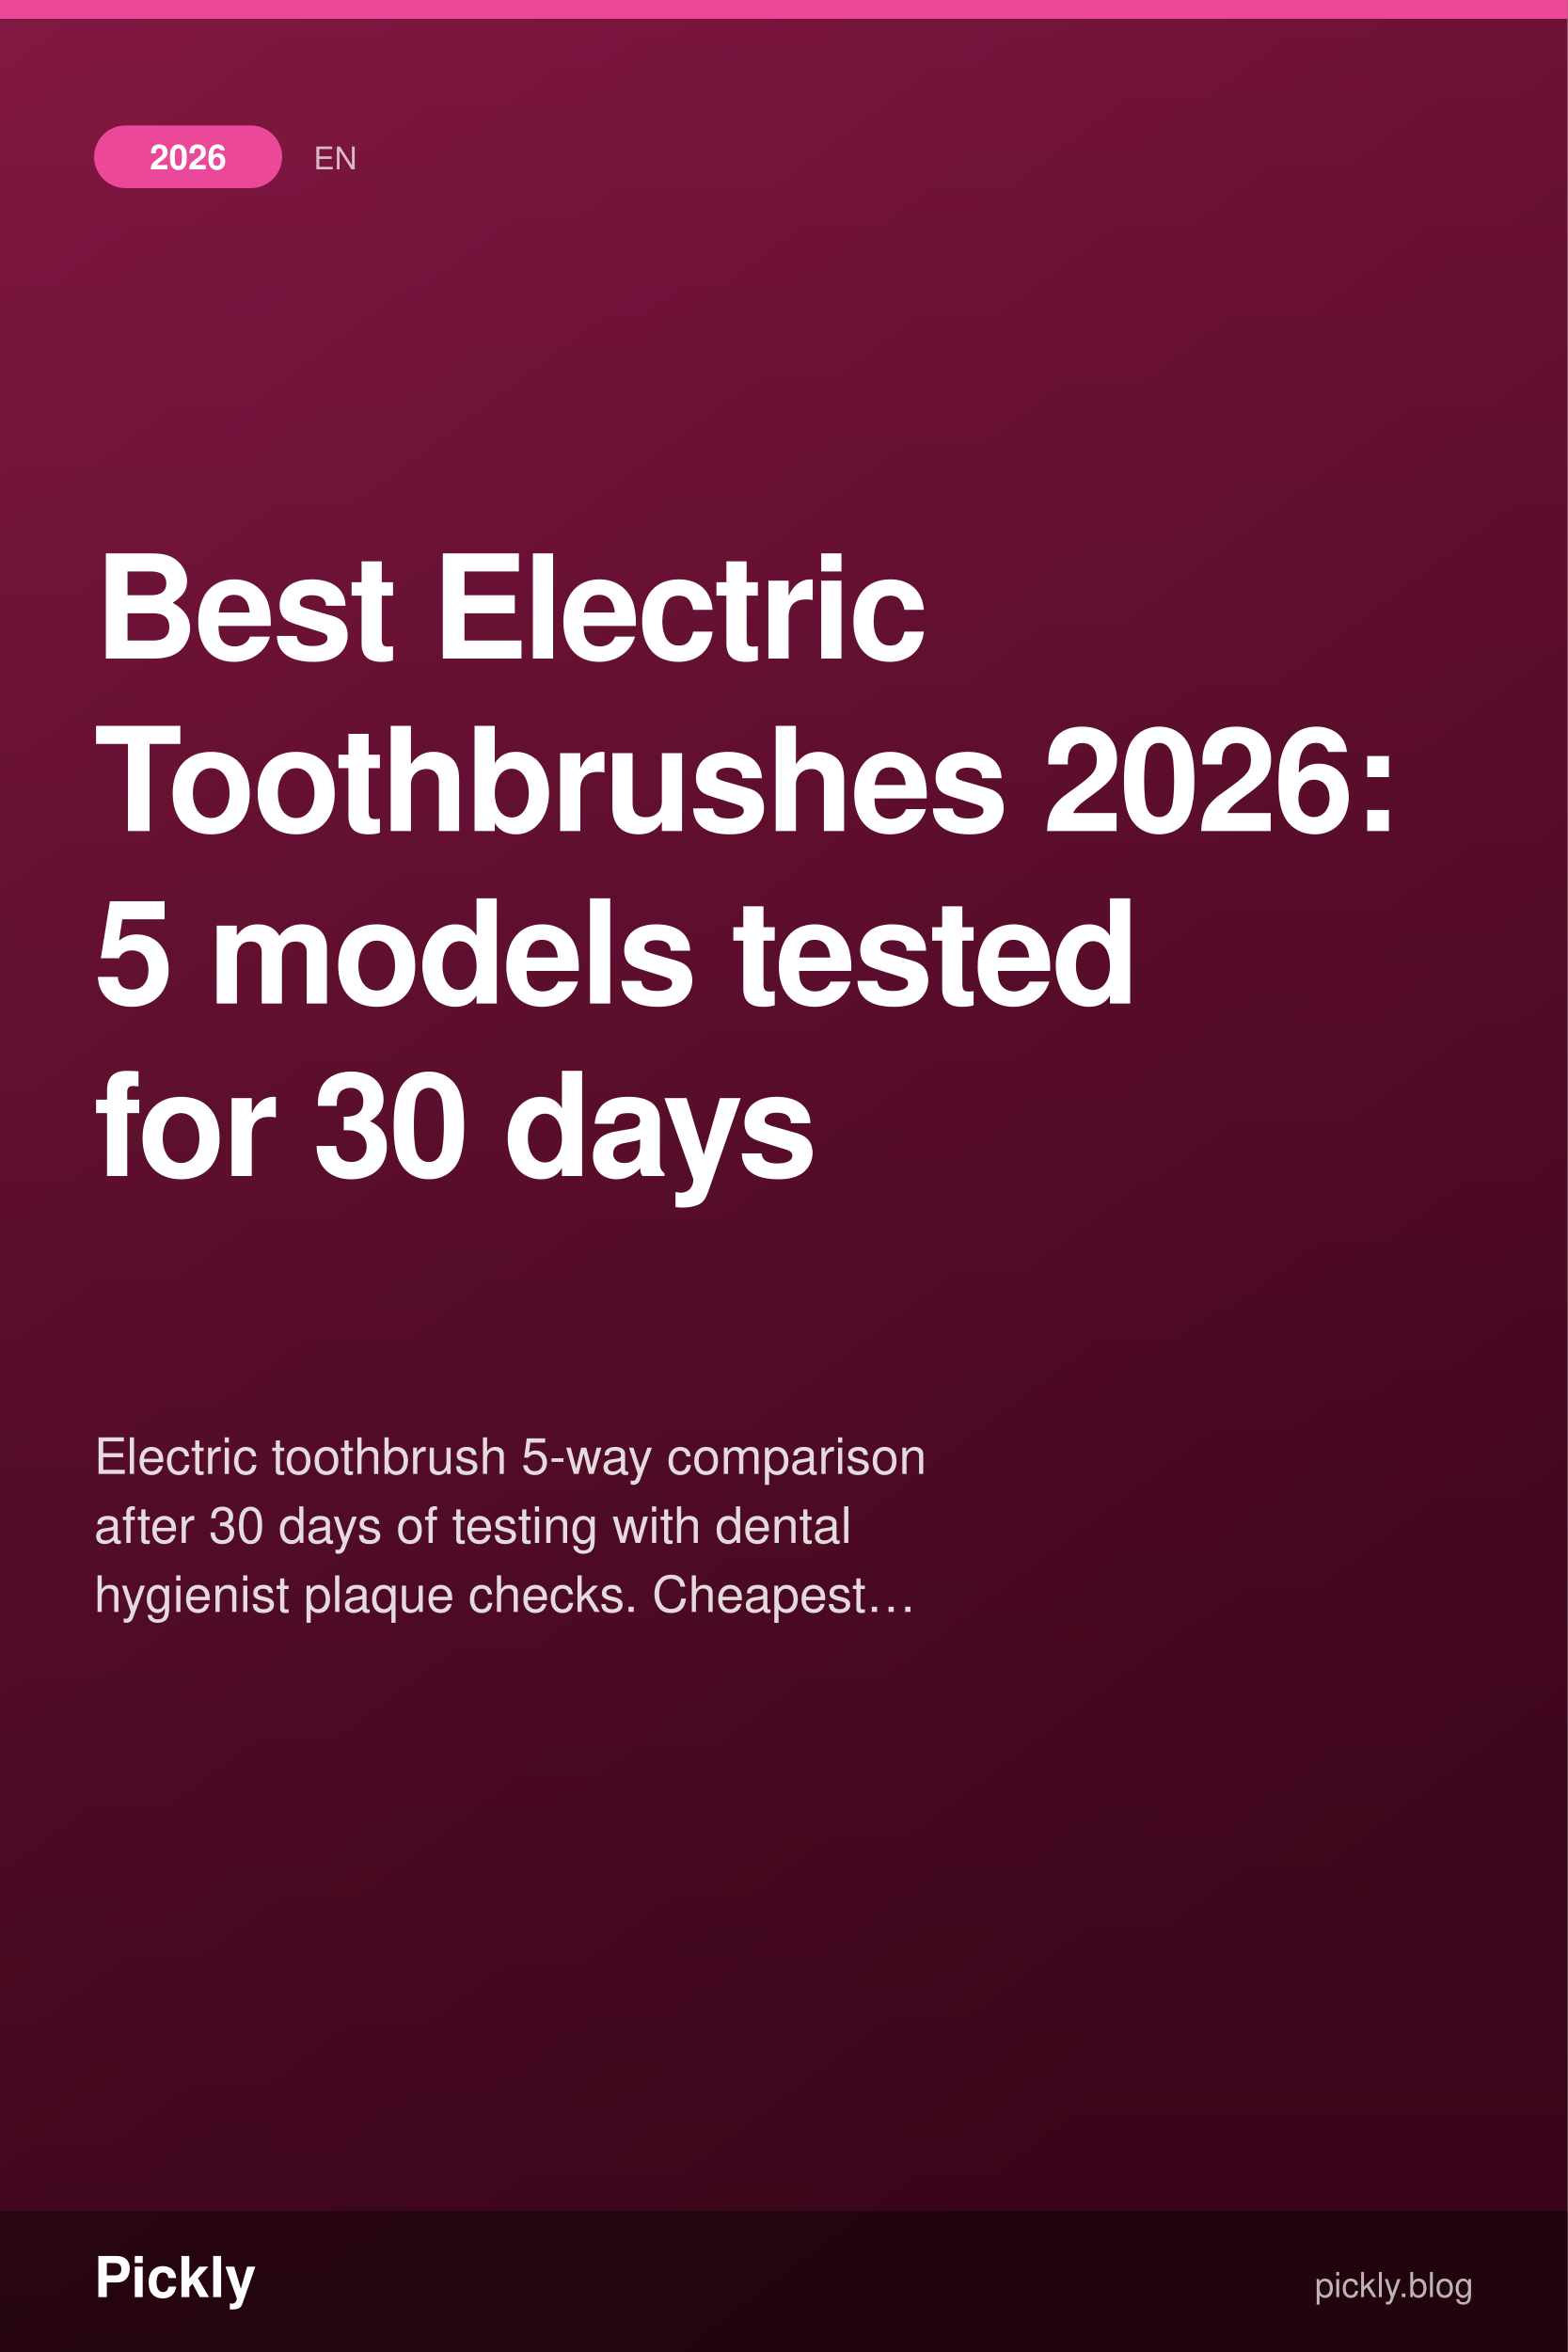
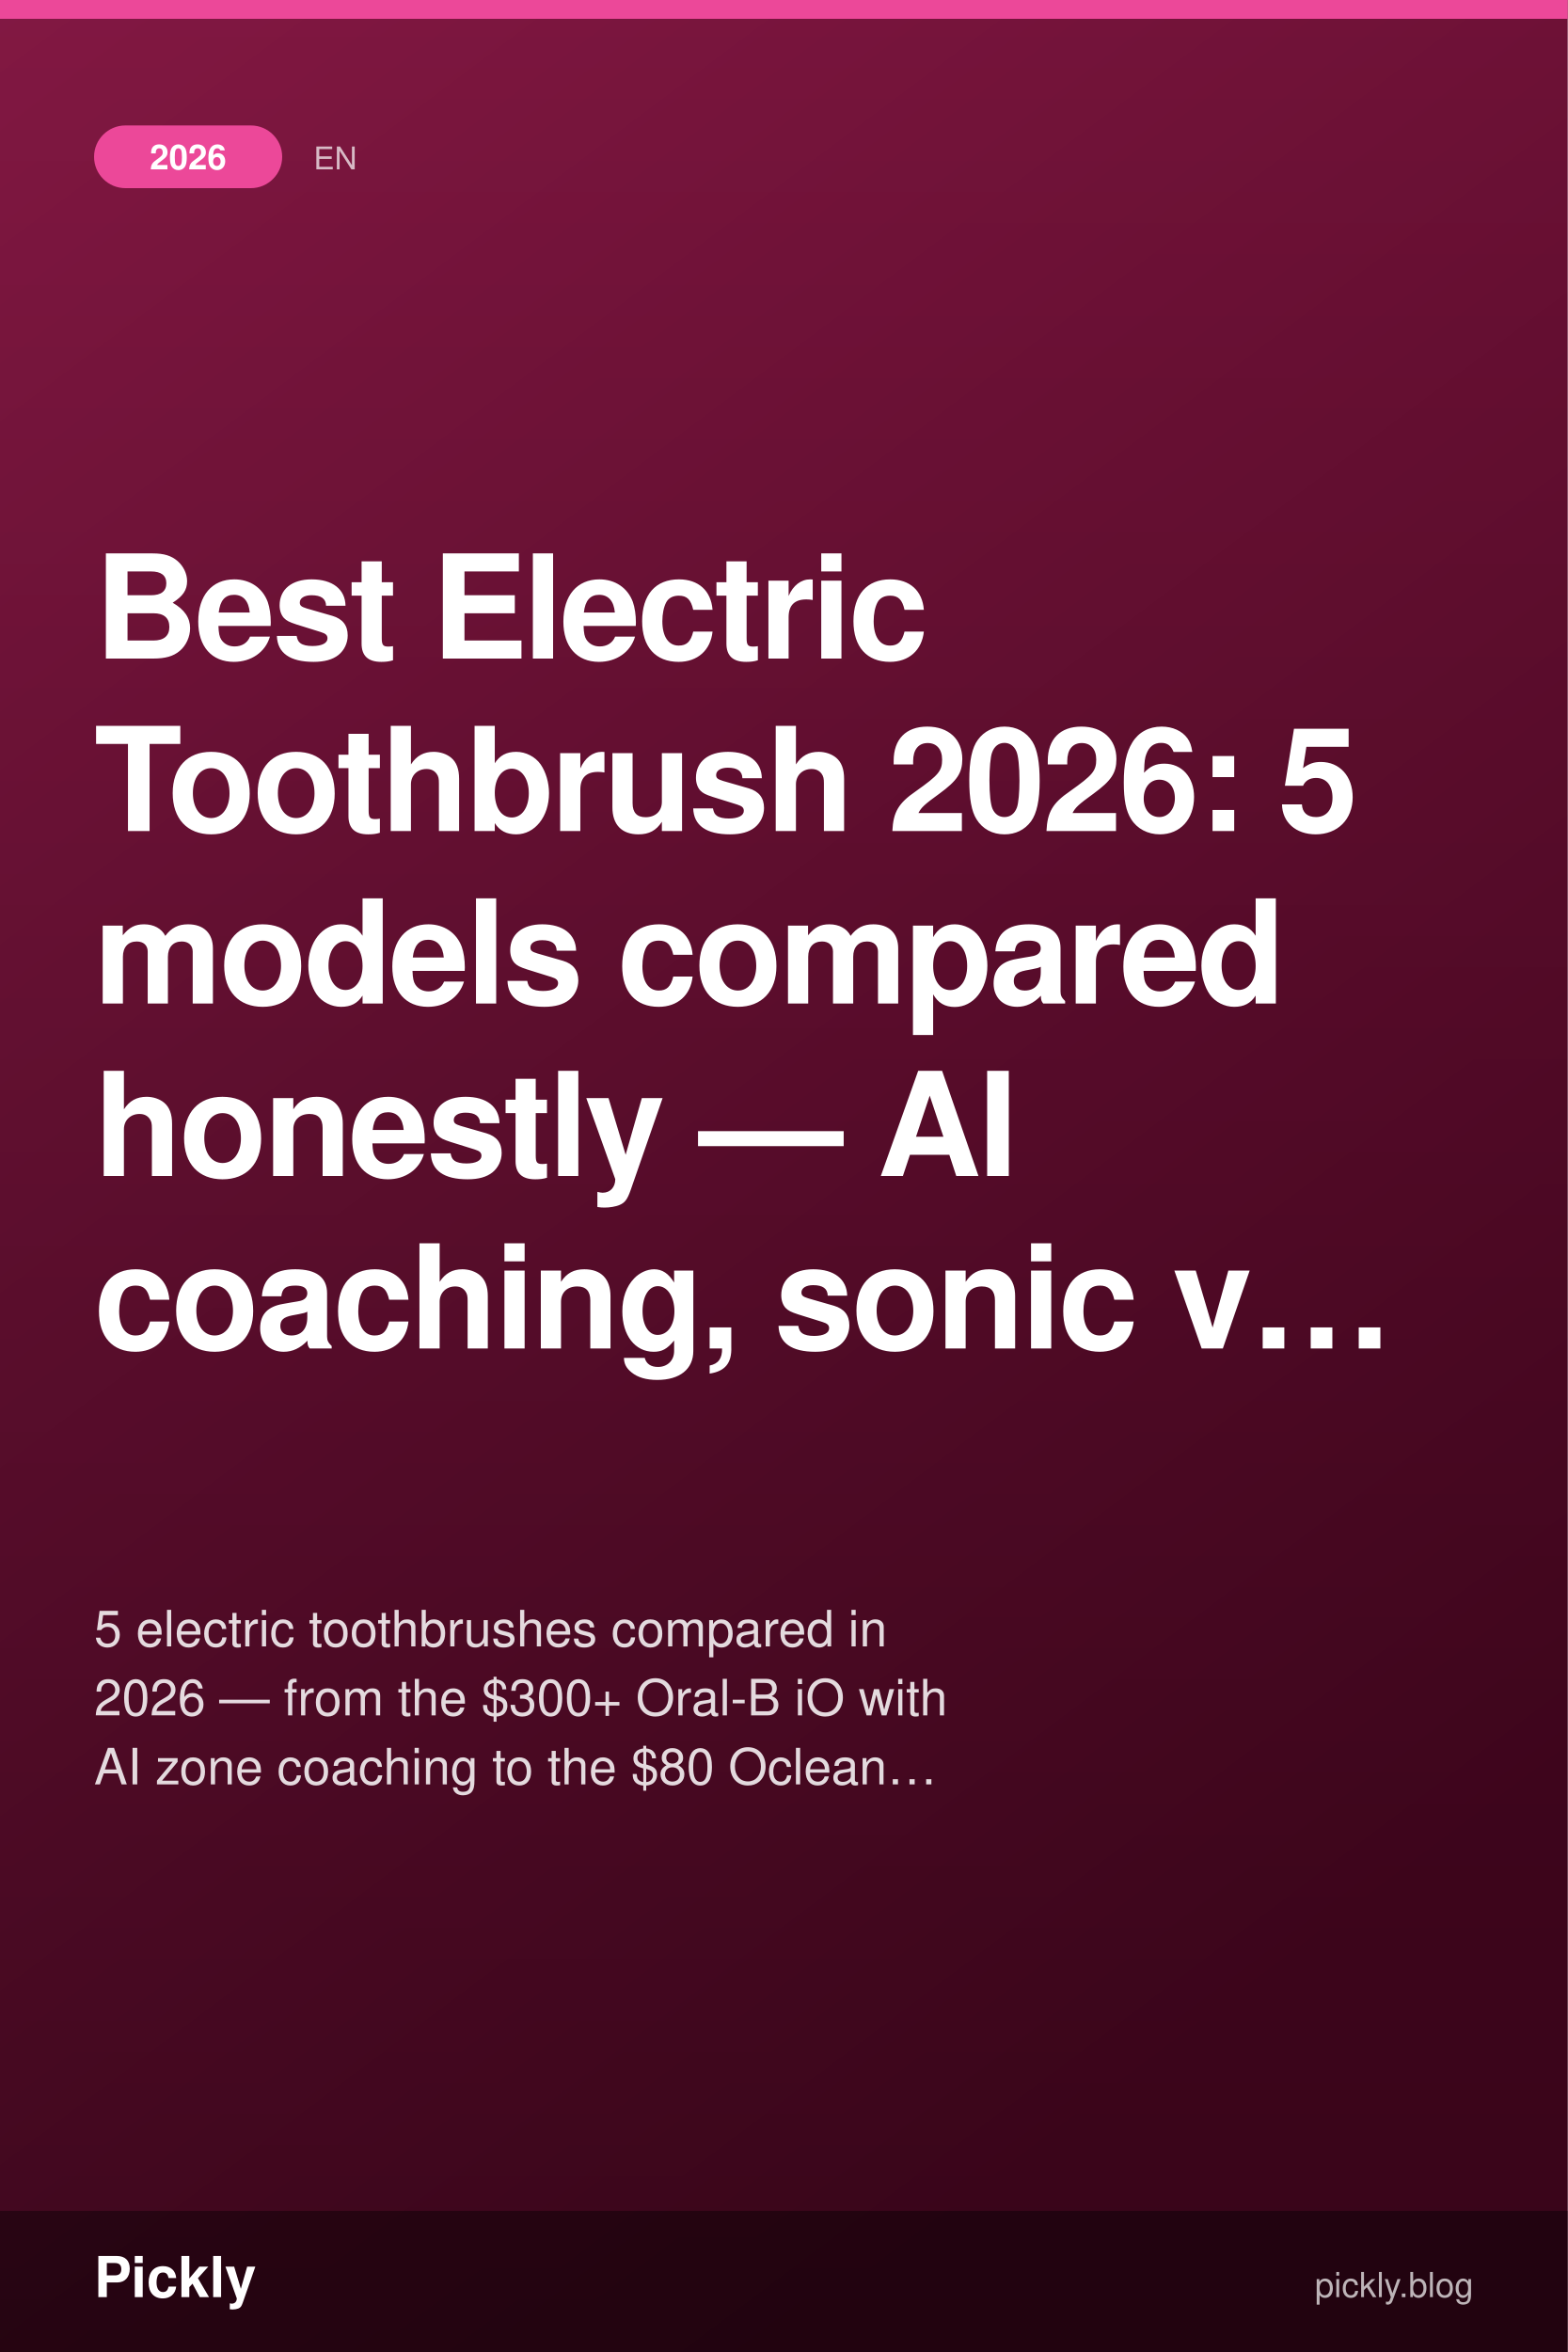
<svg xmlns="http://www.w3.org/2000/svg" width="1000" height="1500" viewBox="0 0 1000 1500">
  <defs>
    <linearGradient id="bg" x1="0" y1="0" x2="0.5" y2="1">
      <stop offset="0" stop-color="#831843" />
      <stop offset="1" stop-color="#500724" />
    </linearGradient>
    <linearGradient id="overlay" x1="0" y1="0" x2="0" y2="1">
      <stop offset="0" stop-color="rgba(0,0,0,0)" />
      <stop offset="1" stop-color="rgba(0,0,0,0.3)" />
    </linearGradient>
  </defs>
  <rect width="1000" height="1500" fill="url(#bg)" />
  <rect width="1000" height="1500" fill="url(#overlay)" />
  <rect x="0" y="0" width="1000" height="12" fill="#ec4899" />
  <rect x="60" y="80" width="120" height="40" rx="20" fill="#ec4899" />
  <text x="120" y="108" font-family="'Helvetica Neue', Helvetica, Arial, 'Hiragino Sans GB', 'Hiragino Sans', 'PingFang SC', 'PingFang TC', 'Apple SD Gothic Neo', 'Kohinoor Devanagari', 'Devanagari Sangam MN', 'Geeza Pro', 'SF Arabic', Thonburi, 'Sukhumvit Set', 'Arial Unicode MS', sans-serif" font-size="22" fill="#ffffff" font-weight="700" text-anchor="middle">2026</text>
  <text x="200" y="108" font-family="'Helvetica Neue', Helvetica, Arial, 'Hiragino Sans GB', 'Hiragino Sans', 'PingFang SC', 'PingFang TC', 'Apple SD Gothic Neo', 'Kohinoor Devanagari', 'Devanagari Sangam MN', 'Geeza Pro', 'SF Arabic', Thonburi, 'Sukhumvit Set', 'Arial Unicode MS', sans-serif" font-size="20" fill="rgba(255,255,255,0.7)" font-weight="500">EN</text>
  <text x="60" y="420" font-family="'Helvetica Neue', Helvetica, Arial, 'Hiragino Sans GB', 'Hiragino Sans', 'PingFang SC', 'PingFang TC', 'Apple SD Gothic Neo', 'Kohinoor Devanagari', 'Devanagari Sangam MN', 'Geeza Pro', 'SF Arabic', Thonburi, 'Sukhumvit Set', 'Arial Unicode MS', sans-serif" font-size="92" fill="#ffffff" font-weight="900" letter-spacing="-2" text-anchor="start">Best Electric</text>
-   <text x="60" y="530" font-family="'Helvetica Neue', Helvetica, Arial, 'Hiragino Sans GB', 'Hiragino Sans', 'PingFang SC', 'PingFang TC', 'Apple SD Gothic Neo', 'Kohinoor Devanagari', 'Devanagari Sangam MN', 'Geeza Pro', 'SF Arabic', Thonburi, 'Sukhumvit Set', 'Arial Unicode MS', sans-serif" font-size="92" fill="#ffffff" font-weight="900" letter-spacing="-2" text-anchor="start">Toothbrushes 2026:</text>
-   <text x="60" y="640" font-family="'Helvetica Neue', Helvetica, Arial, 'Hiragino Sans GB', 'Hiragino Sans', 'PingFang SC', 'PingFang TC', 'Apple SD Gothic Neo', 'Kohinoor Devanagari', 'Devanagari Sangam MN', 'Geeza Pro', 'SF Arabic', Thonburi, 'Sukhumvit Set', 'Arial Unicode MS', sans-serif" font-size="92" fill="#ffffff" font-weight="900" letter-spacing="-2" text-anchor="start">5 models tested</text>
-   <text x="60" y="750" font-family="'Helvetica Neue', Helvetica, Arial, 'Hiragino Sans GB', 'Hiragino Sans', 'PingFang SC', 'PingFang TC', 'Apple SD Gothic Neo', 'Kohinoor Devanagari', 'Devanagari Sangam MN', 'Geeza Pro', 'SF Arabic', Thonburi, 'Sukhumvit Set', 'Arial Unicode MS', sans-serif" font-size="92" fill="#ffffff" font-weight="900" letter-spacing="-2" text-anchor="start">for 30 days</text>
-   <text x="60" y="940" font-family="'Helvetica Neue', Helvetica, Arial, 'Hiragino Sans GB', 'Hiragino Sans', 'PingFang SC', 'PingFang TC', 'Apple SD Gothic Neo', 'Kohinoor Devanagari', 'Devanagari Sangam MN', 'Geeza Pro', 'SF Arabic', Thonburi, 'Sukhumvit Set', 'Arial Unicode MS', sans-serif" font-size="32" fill="rgba(255,255,255,0.85)" font-weight="400" text-anchor="start">Electric toothbrush 5-way comparison</text>
-   <text x="60" y="984" font-family="'Helvetica Neue', Helvetica, Arial, 'Hiragino Sans GB', 'Hiragino Sans', 'PingFang SC', 'PingFang TC', 'Apple SD Gothic Neo', 'Kohinoor Devanagari', 'Devanagari Sangam MN', 'Geeza Pro', 'SF Arabic', Thonburi, 'Sukhumvit Set', 'Arial Unicode MS', sans-serif" font-size="32" fill="rgba(255,255,255,0.85)" font-weight="400" text-anchor="start">after 30 days of testing with dental</text>
-   <text x="60" y="1028" font-family="'Helvetica Neue', Helvetica, Arial, 'Hiragino Sans GB', 'Hiragino Sans', 'PingFang SC', 'PingFang TC', 'Apple SD Gothic Neo', 'Kohinoor Devanagari', 'Devanagari Sangam MN', 'Geeza Pro', 'SF Arabic', Thonburi, 'Sukhumvit Set', 'Arial Unicode MS', sans-serif" font-size="32" fill="rgba(255,255,255,0.85)" font-weight="400" text-anchor="start">hygienist plaque checks. Cheapest…</text>
+   <text x="60" y="530" font-family="'Helvetica Neue', Helvetica, Arial, 'Hiragino Sans GB', 'Hiragino Sans', 'PingFang SC', 'PingFang TC', 'Apple SD Gothic Neo', 'Kohinoor Devanagari', 'Devanagari Sangam MN', 'Geeza Pro', 'SF Arabic', Thonburi, 'Sukhumvit Set', 'Arial Unicode MS', sans-serif" font-size="92" fill="#ffffff" font-weight="900" letter-spacing="-2" text-anchor="start">Toothbrush 2026: 5</text>
+   <text x="60" y="640" font-family="'Helvetica Neue', Helvetica, Arial, 'Hiragino Sans GB', 'Hiragino Sans', 'PingFang SC', 'PingFang TC', 'Apple SD Gothic Neo', 'Kohinoor Devanagari', 'Devanagari Sangam MN', 'Geeza Pro', 'SF Arabic', Thonburi, 'Sukhumvit Set', 'Arial Unicode MS', sans-serif" font-size="92" fill="#ffffff" font-weight="900" letter-spacing="-2" text-anchor="start">models compared</text>
+   <text x="60" y="750" font-family="'Helvetica Neue', Helvetica, Arial, 'Hiragino Sans GB', 'Hiragino Sans', 'PingFang SC', 'PingFang TC', 'Apple SD Gothic Neo', 'Kohinoor Devanagari', 'Devanagari Sangam MN', 'Geeza Pro', 'SF Arabic', Thonburi, 'Sukhumvit Set', 'Arial Unicode MS', sans-serif" font-size="92" fill="#ffffff" font-weight="900" letter-spacing="-2" text-anchor="start">honestly — AI</text>
+   <text x="60" y="860" font-family="'Helvetica Neue', Helvetica, Arial, 'Hiragino Sans GB', 'Hiragino Sans', 'PingFang SC', 'PingFang TC', 'Apple SD Gothic Neo', 'Kohinoor Devanagari', 'Devanagari Sangam MN', 'Geeza Pro', 'SF Arabic', Thonburi, 'Sukhumvit Set', 'Arial Unicode MS', sans-serif" font-size="92" fill="#ffffff" font-weight="900" letter-spacing="-2" text-anchor="start">coaching, sonic v…</text>
+   <text x="60" y="1050" font-family="'Helvetica Neue', Helvetica, Arial, 'Hiragino Sans GB', 'Hiragino Sans', 'PingFang SC', 'PingFang TC', 'Apple SD Gothic Neo', 'Kohinoor Devanagari', 'Devanagari Sangam MN', 'Geeza Pro', 'SF Arabic', Thonburi, 'Sukhumvit Set', 'Arial Unicode MS', sans-serif" font-size="32" fill="rgba(255,255,255,0.85)" font-weight="400" text-anchor="start">5 electric toothbrushes compared in</text>
+   <text x="60" y="1094" font-family="'Helvetica Neue', Helvetica, Arial, 'Hiragino Sans GB', 'Hiragino Sans', 'PingFang SC', 'PingFang TC', 'Apple SD Gothic Neo', 'Kohinoor Devanagari', 'Devanagari Sangam MN', 'Geeza Pro', 'SF Arabic', Thonburi, 'Sukhumvit Set', 'Arial Unicode MS', sans-serif" font-size="32" fill="rgba(255,255,255,0.85)" font-weight="400" text-anchor="start">2026 — from the $300+ Oral-B iO with</text>
+   <text x="60" y="1138" font-family="'Helvetica Neue', Helvetica, Arial, 'Hiragino Sans GB', 'Hiragino Sans', 'PingFang SC', 'PingFang TC', 'Apple SD Gothic Neo', 'Kohinoor Devanagari', 'Devanagari Sangam MN', 'Geeza Pro', 'SF Arabic', Thonburi, 'Sukhumvit Set', 'Arial Unicode MS', sans-serif" font-size="32" fill="rgba(255,255,255,0.85)" font-weight="400" text-anchor="start">AI zone coaching to the $80 Oclean…</text>
  <rect x="0" y="1410" width="1000" height="90" fill="rgba(0,0,0,0.4)" />
  <text x="60" y="1465" font-family="'Helvetica Neue', Helvetica, Arial, 'Hiragino Sans GB', 'Hiragino Sans', 'PingFang SC', 'PingFang TC', 'Apple SD Gothic Neo', 'Kohinoor Devanagari', 'Devanagari Sangam MN', 'Geeza Pro', 'SF Arabic', Thonburi, 'Sukhumvit Set', 'Arial Unicode MS', sans-serif" font-size="36" fill="#ffffff" font-weight="800">Pickly</text>
  <text x="940" y="1465" font-family="'Helvetica Neue', Helvetica, Arial, 'Hiragino Sans GB', 'Hiragino Sans', 'PingFang SC', 'PingFang TC', 'Apple SD Gothic Neo', 'Kohinoor Devanagari', 'Devanagari Sangam MN', 'Geeza Pro', 'SF Arabic', Thonburi, 'Sukhumvit Set', 'Arial Unicode MS', sans-serif" font-size="22" fill="rgba(255,255,255,0.7)" font-weight="500" text-anchor="end">pickly.blog</text>
</svg>
